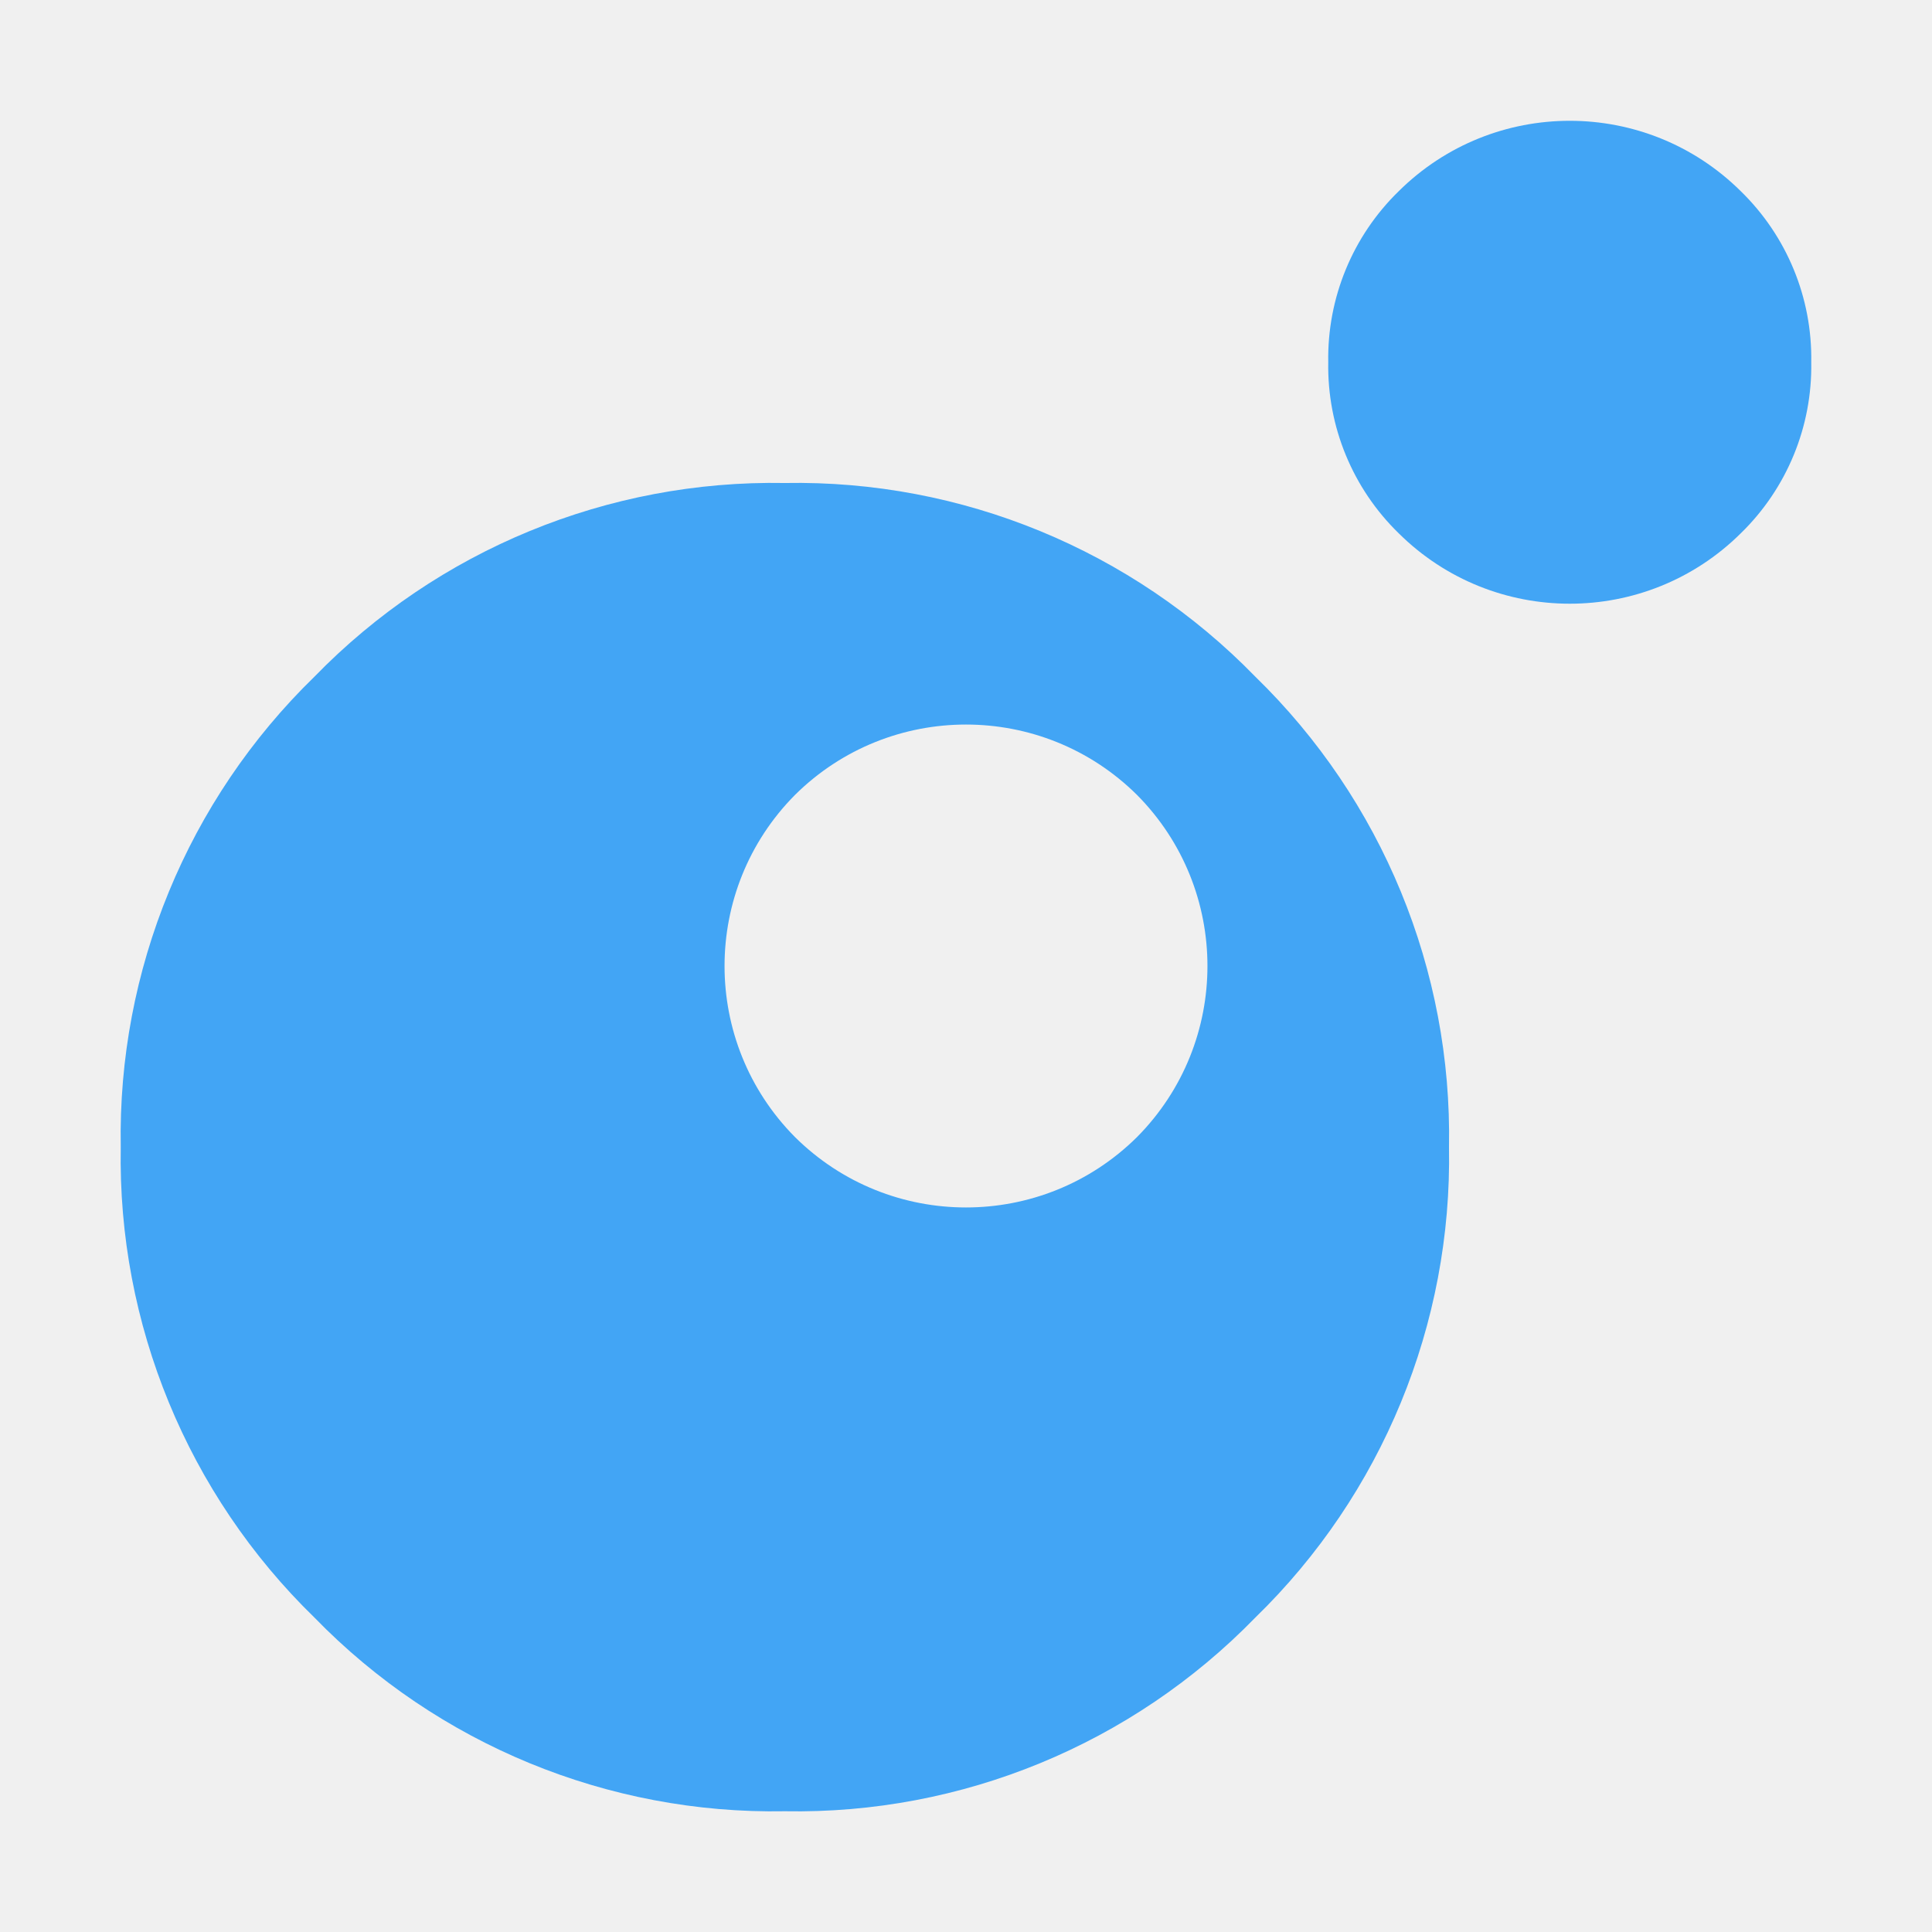
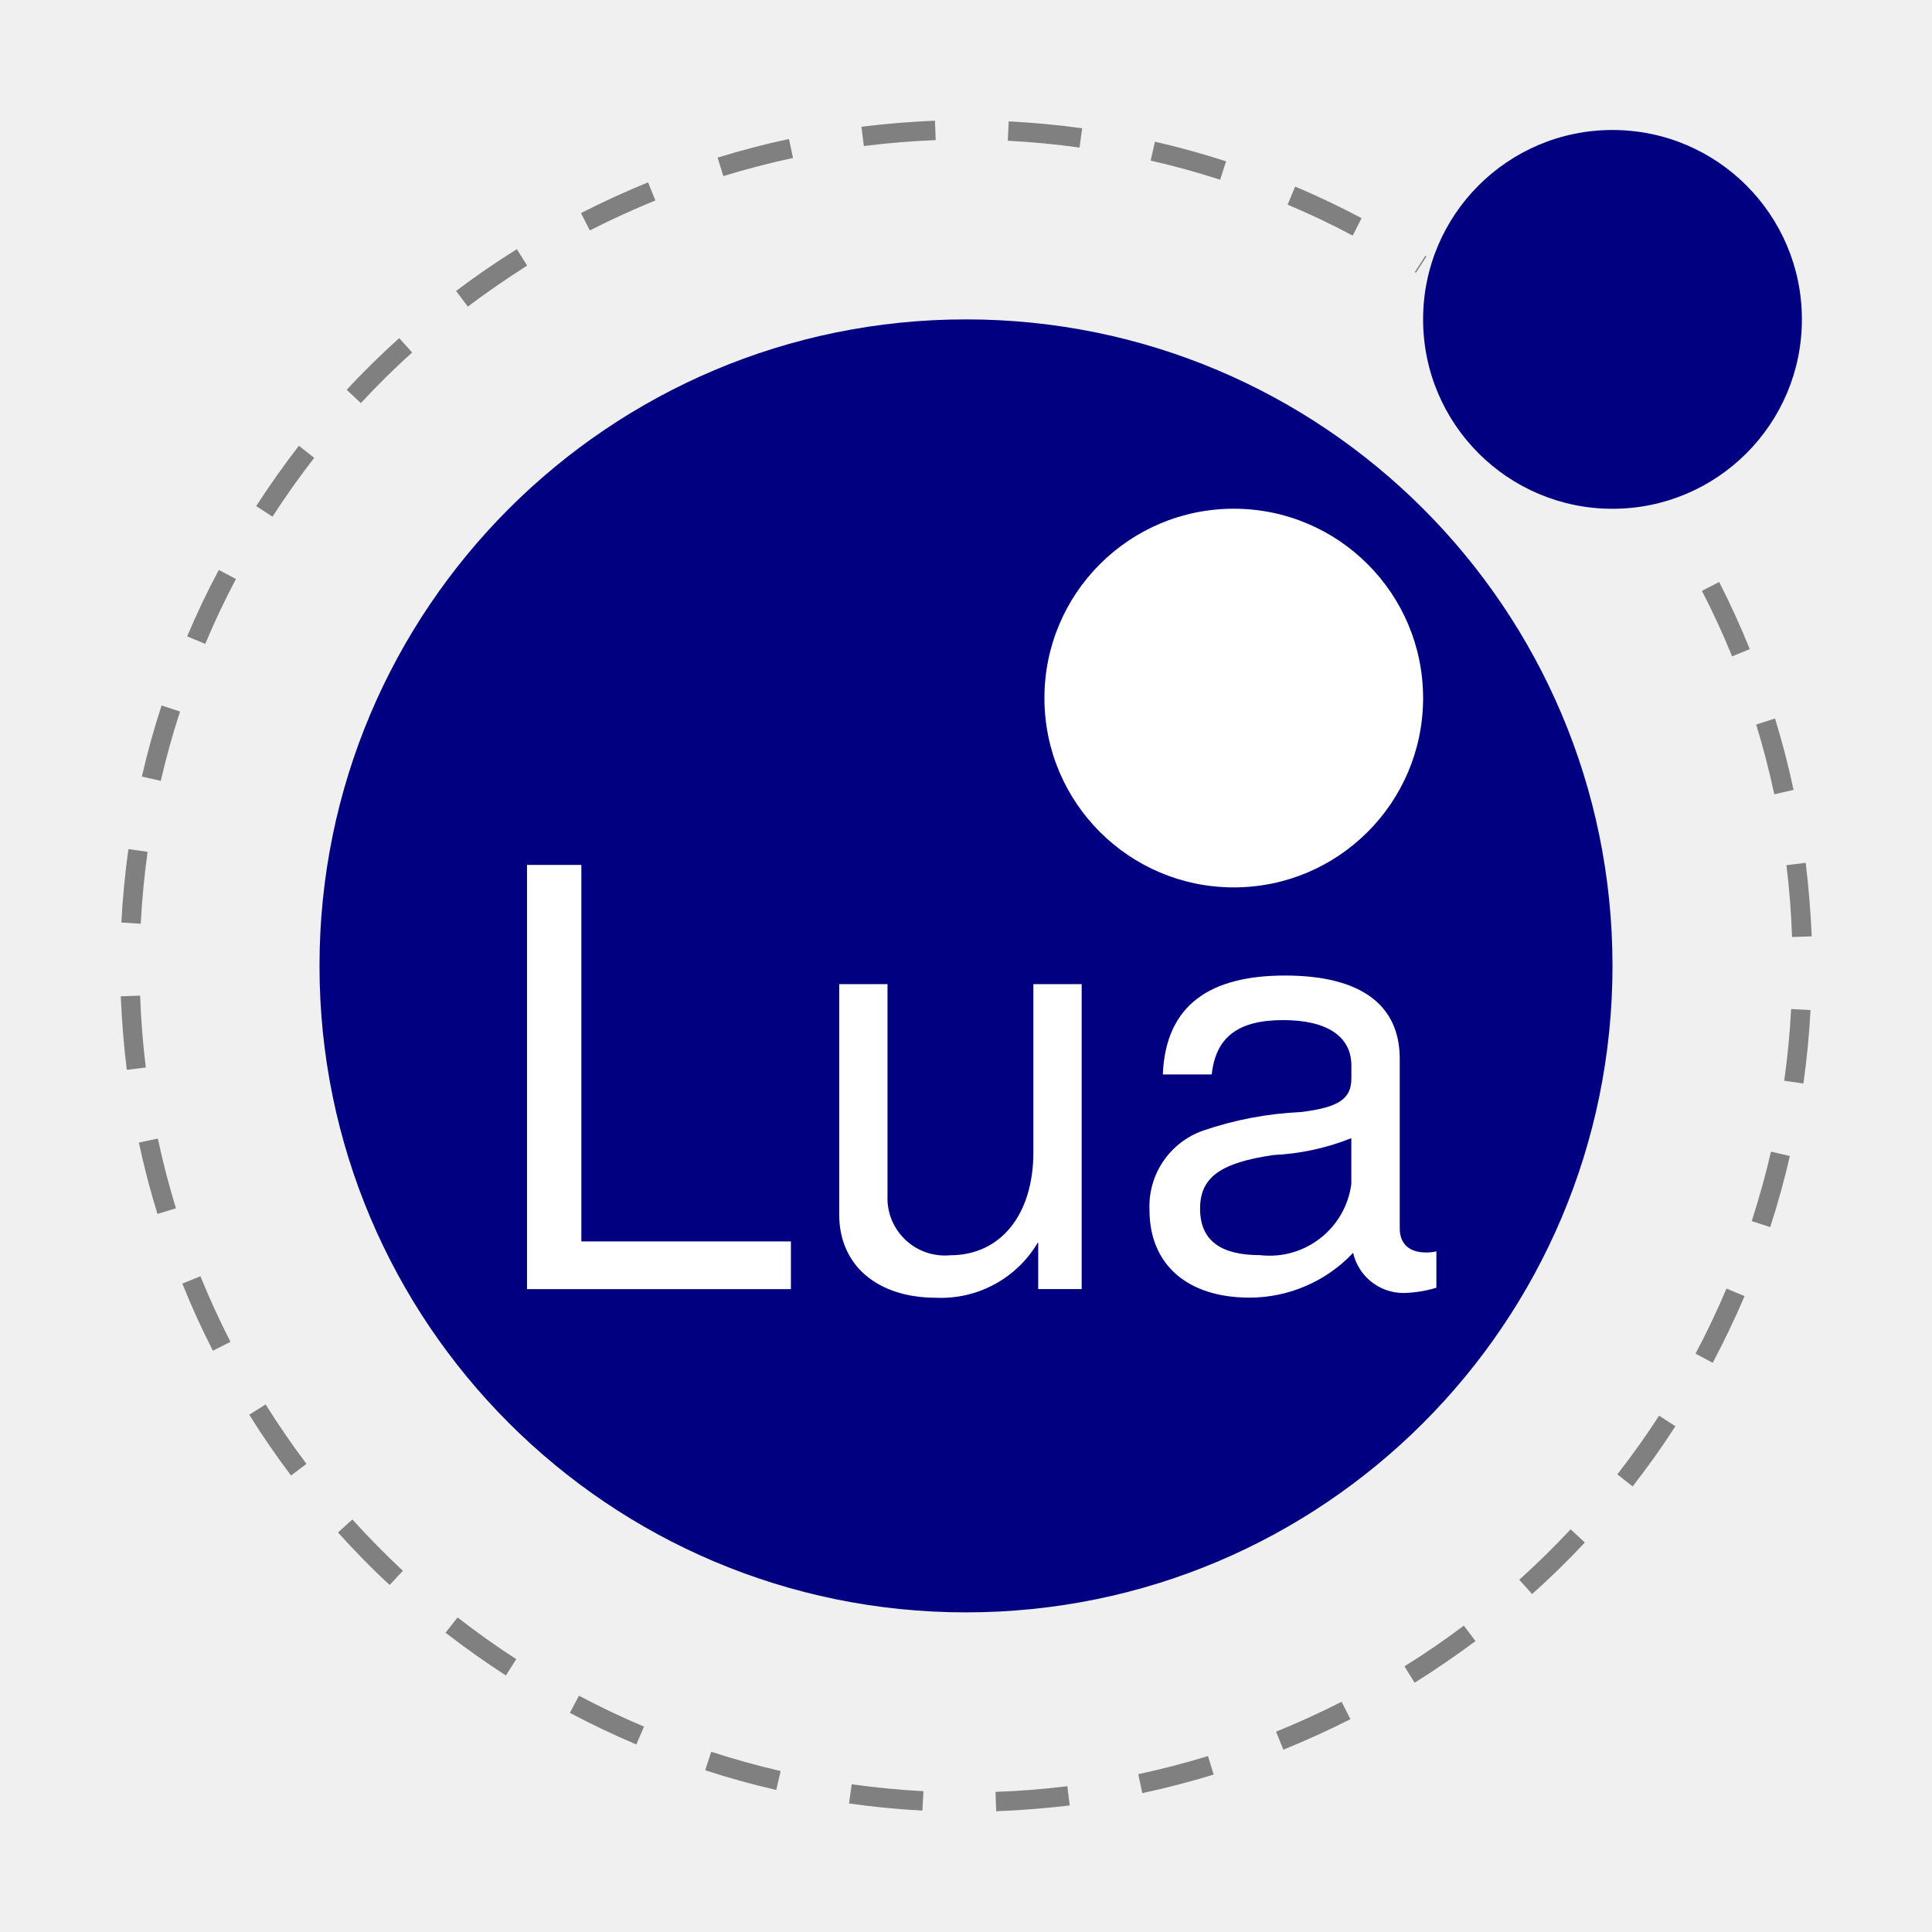
<svg xmlns="http://www.w3.org/2000/svg" width="32" height="32" viewBox="0 0 32 32">
-   <path fill="#42a5f5" d="M30 6a3.86 3.86 0 0 1-1.167 2.833a4.024 4.024 0 0 1-5.666 0A3.86 3.86 0 0 1 22 6a3.86 3.86 0 0 1 1.167-2.833a4.024 4.024 0 0 1 5.666 0A3.86 3.86 0 0 1 30 6m-9.208 5.208A10.6 10.6 0 0 0 13 8a10.6 10.6 0 0 0-7.792 3.208A10.6 10.6 0 0 0 2 19a10.6 10.6 0 0 0 3.208 7.792A10.6 10.6 0 0 0 13 30a10.6 10.6 0 0 0 7.792-3.208A10.6 10.6 0 0 0 24 19a10.6 10.6 0 0 0-3.208-7.792m-1.959 7.625a4.024 4.024 0 0 1-5.666 0a4.024 4.024 0 0 1 0-5.666a4.024 4.024 0 0 1 5.666 0a4.024 4.024 0 0 1 0 5.666" />
+   <path fill="gray" d="m16.5 30l-.011-.321c.4-.014.8-.045 1.19-.094l.039.319c-.406.048-.818.08-1.218.096m-1.222-.011c-.4-.021-.814-.061-1.216-.118l.045-.318c.393.055.793.094 1.188.115Zm3.642-.289l-.067-.314c.387-.083.776-.184 1.155-.3l.094.307c-.388.118-.786.222-1.182.307m-6.063-.053q-.599-.137-1.177-.326l.1-.306c.377.122.764.23 1.15.319Zm8.4-.665l-.121-.3c.364-.148.728-.314 1.08-.493h.006l.145.286q-.553.28-1.114.507Zm-10.718-.088a14 14 0 0 1-1.1-.524l.15-.284c.35.186.713.358 1.078.512Zm12.893-1.021l-.17-.273c.337-.21.668-.437.984-.675l.193.257q-.494.367-1.011.691Zm-15.053-.122c-.341-.22-.676-.459-1-.708l.2-.253c.312.243.64.476.972.691Zm17-1.346l-.215-.239q.443-.4.851-.836l.235.219c-.278.297-.571.585-.872.851Zm-18.925-.153c-.3-.276-.585-.569-.856-.87l.239-.215c.265.294.547.58.836.85Zm20.587-1.632l-.253-.2c.244-.312.476-.639.692-.972l.27.175q-.333.516-.709.997M4.82 24.439a14 14 0 0 1-.692-1.007l.272-.17c.21.337.438.668.676.984Zm23.547-1.867l-.284-.151c.186-.35.358-.713.513-1.078l.3.125a15 15 0 0 1-.528 1.104Zm-24.841-.2l-.006-.012a13 13 0 0 1-.5-1.1l.3-.121c.147.362.312.724.491 1.074l.006.012Zm25.794-2.047l-.306-.1c.122-.377.23-.764.319-1.15l.313.072c-.091.396-.2.792-.326 1.178m-26.712-.218c-.12-.388-.223-.786-.308-1.182l.314-.067c.083.387.184.776.3 1.155Zm27.262-2.161l-.318-.045c.056-.393.094-.793.115-1.188l.321.017a14 14 0 0 1-.118 1.216M2.1 17.72c-.05-.4-.082-.812-.1-1.218l.321-.011c.014.4.046.8.094 1.19Zm27.582-2.2c-.014-.4-.045-.8-.093-1.19l.319-.039c.049.4.082.813.1 1.218ZM2.331 15.3l-.321-.02c.021-.405.061-.814.117-1.216l.318.045c-.055.391-.093.791-.114 1.191m27.057-2.144a14 14 0 0 0-.3-1.155l.312-.101c.119.388.223.786.307 1.183Zm-26.725-.222l-.313-.072q.137-.599.326-1.177l.306.1c-.123.376-.23.763-.319 1.149m26.026-2.062a13 13 0 0 0-.5-1.086l.286-.146c.185.363.355.736.507 1.111ZM3.4 10.665l-.3-.125c.158-.374.334-.745.524-1.1l.284.15c-.184.347-.356.71-.508 1.075m1.113-2.108l-.27-.174q.332-.513.707-1l.254.2q-.367.475-.691.974m1.464-1.881l-.235-.219c.276-.3.569-.585.87-.857l.215.239c-.294.261-.58.547-.85.837m1.77-1.6l-.193-.257c.323-.244.662-.477 1.007-.692l.17.272c-.337.215-.668.442-.984.68Zm15.705-.558l-.018-.012l.175-.27l.018.011Zm-1.047-.616a13 13 0 0 0-1.078-.512l.125-.3c.374.158.745.334 1.1.524ZM9.769 3.815l-.146-.286l.018-.009c.356-.181.724-.349 1.093-.5l.121.3c-.361.147-.72.311-1.068.488Zm10.44-.838a13 13 0 0 0-1.151-.317l.072-.313q.6.137 1.178.325Zm-8.229-.06l-.094-.307a14 14 0 0 1 1.182-.308l.067.314a14 14 0 0 0-1.155.301m5.9-.473a14 14 0 0 0-1.188-.113l.016-.321c.405.021.814.059 1.216.115Zm-3.572-.026l-.04-.319c.4-.05.812-.083 1.218-.1l.012.321c-.392.017-.793.049-1.186.098Z" />
+   <circle cx="16" cy="15.998" r="10.708" fill="navy" />
+   <circle cx="20.435" cy="11.562" r="3.136" fill="#fff" />
+   <circle cx="26.708" cy="5.29" r="3.137" fill="navy" />
+   <path fill="#fff" d="M13.1 21.352v-.79H9.629v-6.236h-.9v7.026zm4.816 0V16.3h-.8v2.785c0 1.031-.54 1.706-1.378 1.706A.95.95 0 0 1 14.7 19.8v-3.5h-.8v3.817c0 .838.626 1.378 1.609 1.378a1.86 1.86 0 0 0 1.687-.925v.781h.723m5.872-.018v-.607a.7.7 0 0 1-.173.019c-.279 0-.434-.145-.434-.4v-2.809c0-.9-.655-1.378-1.9-1.378c-1.224 0-1.976.472-2.024 1.638h.81c.067-.617.434-.9 1.185-.9c.723 0 1.128.27 1.128.752v.212c0 .337-.2.482-.838.559a5.8 5.8 0 0 0-1.619.308a1.33 1.33 0 0 0-.887 1.311c0 .916.636 1.455 1.658 1.455a2.36 2.36 0 0 0 1.715-.742a.855.855 0 0 0 .829.665a2 2 0 0 0 .549-.087m-1.407-1.725a1.366 1.366 0 0 1-1.513 1.185c-.626 0-.993-.222-.993-.771c0-.53.357-.761 1.214-.887a4 4 0 0 0 1.291-.279v.752" />
</svg>
